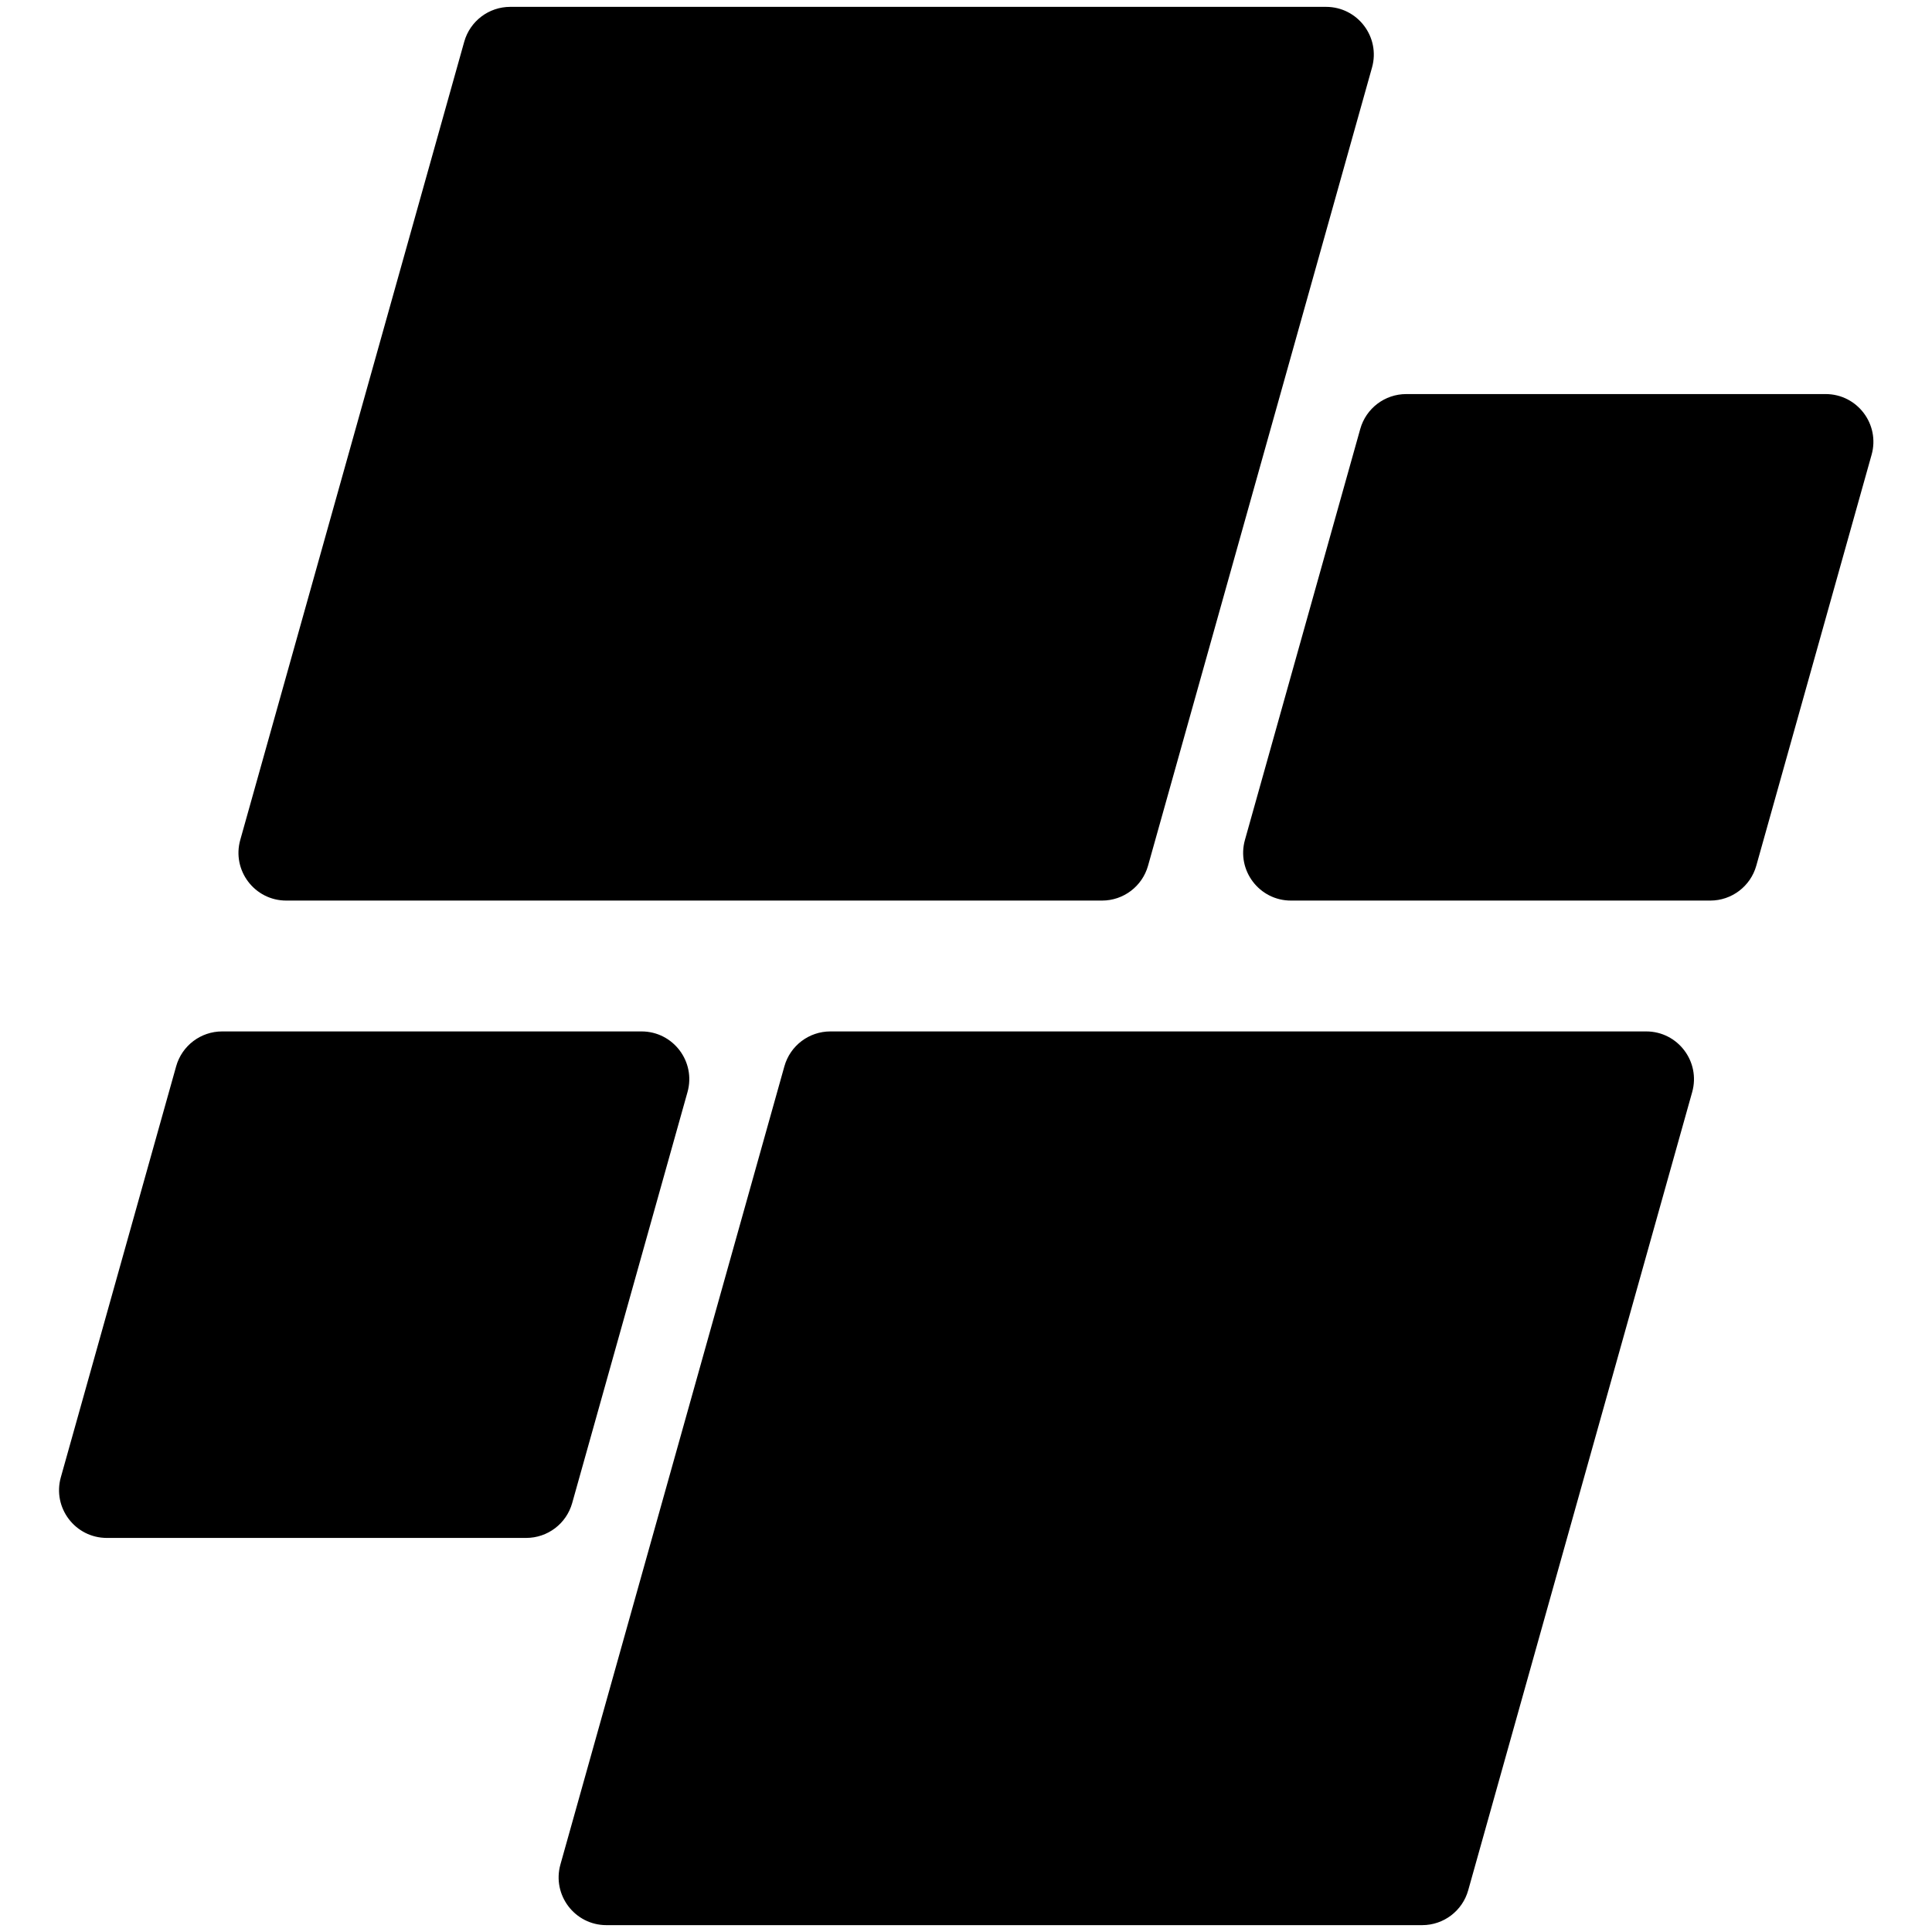
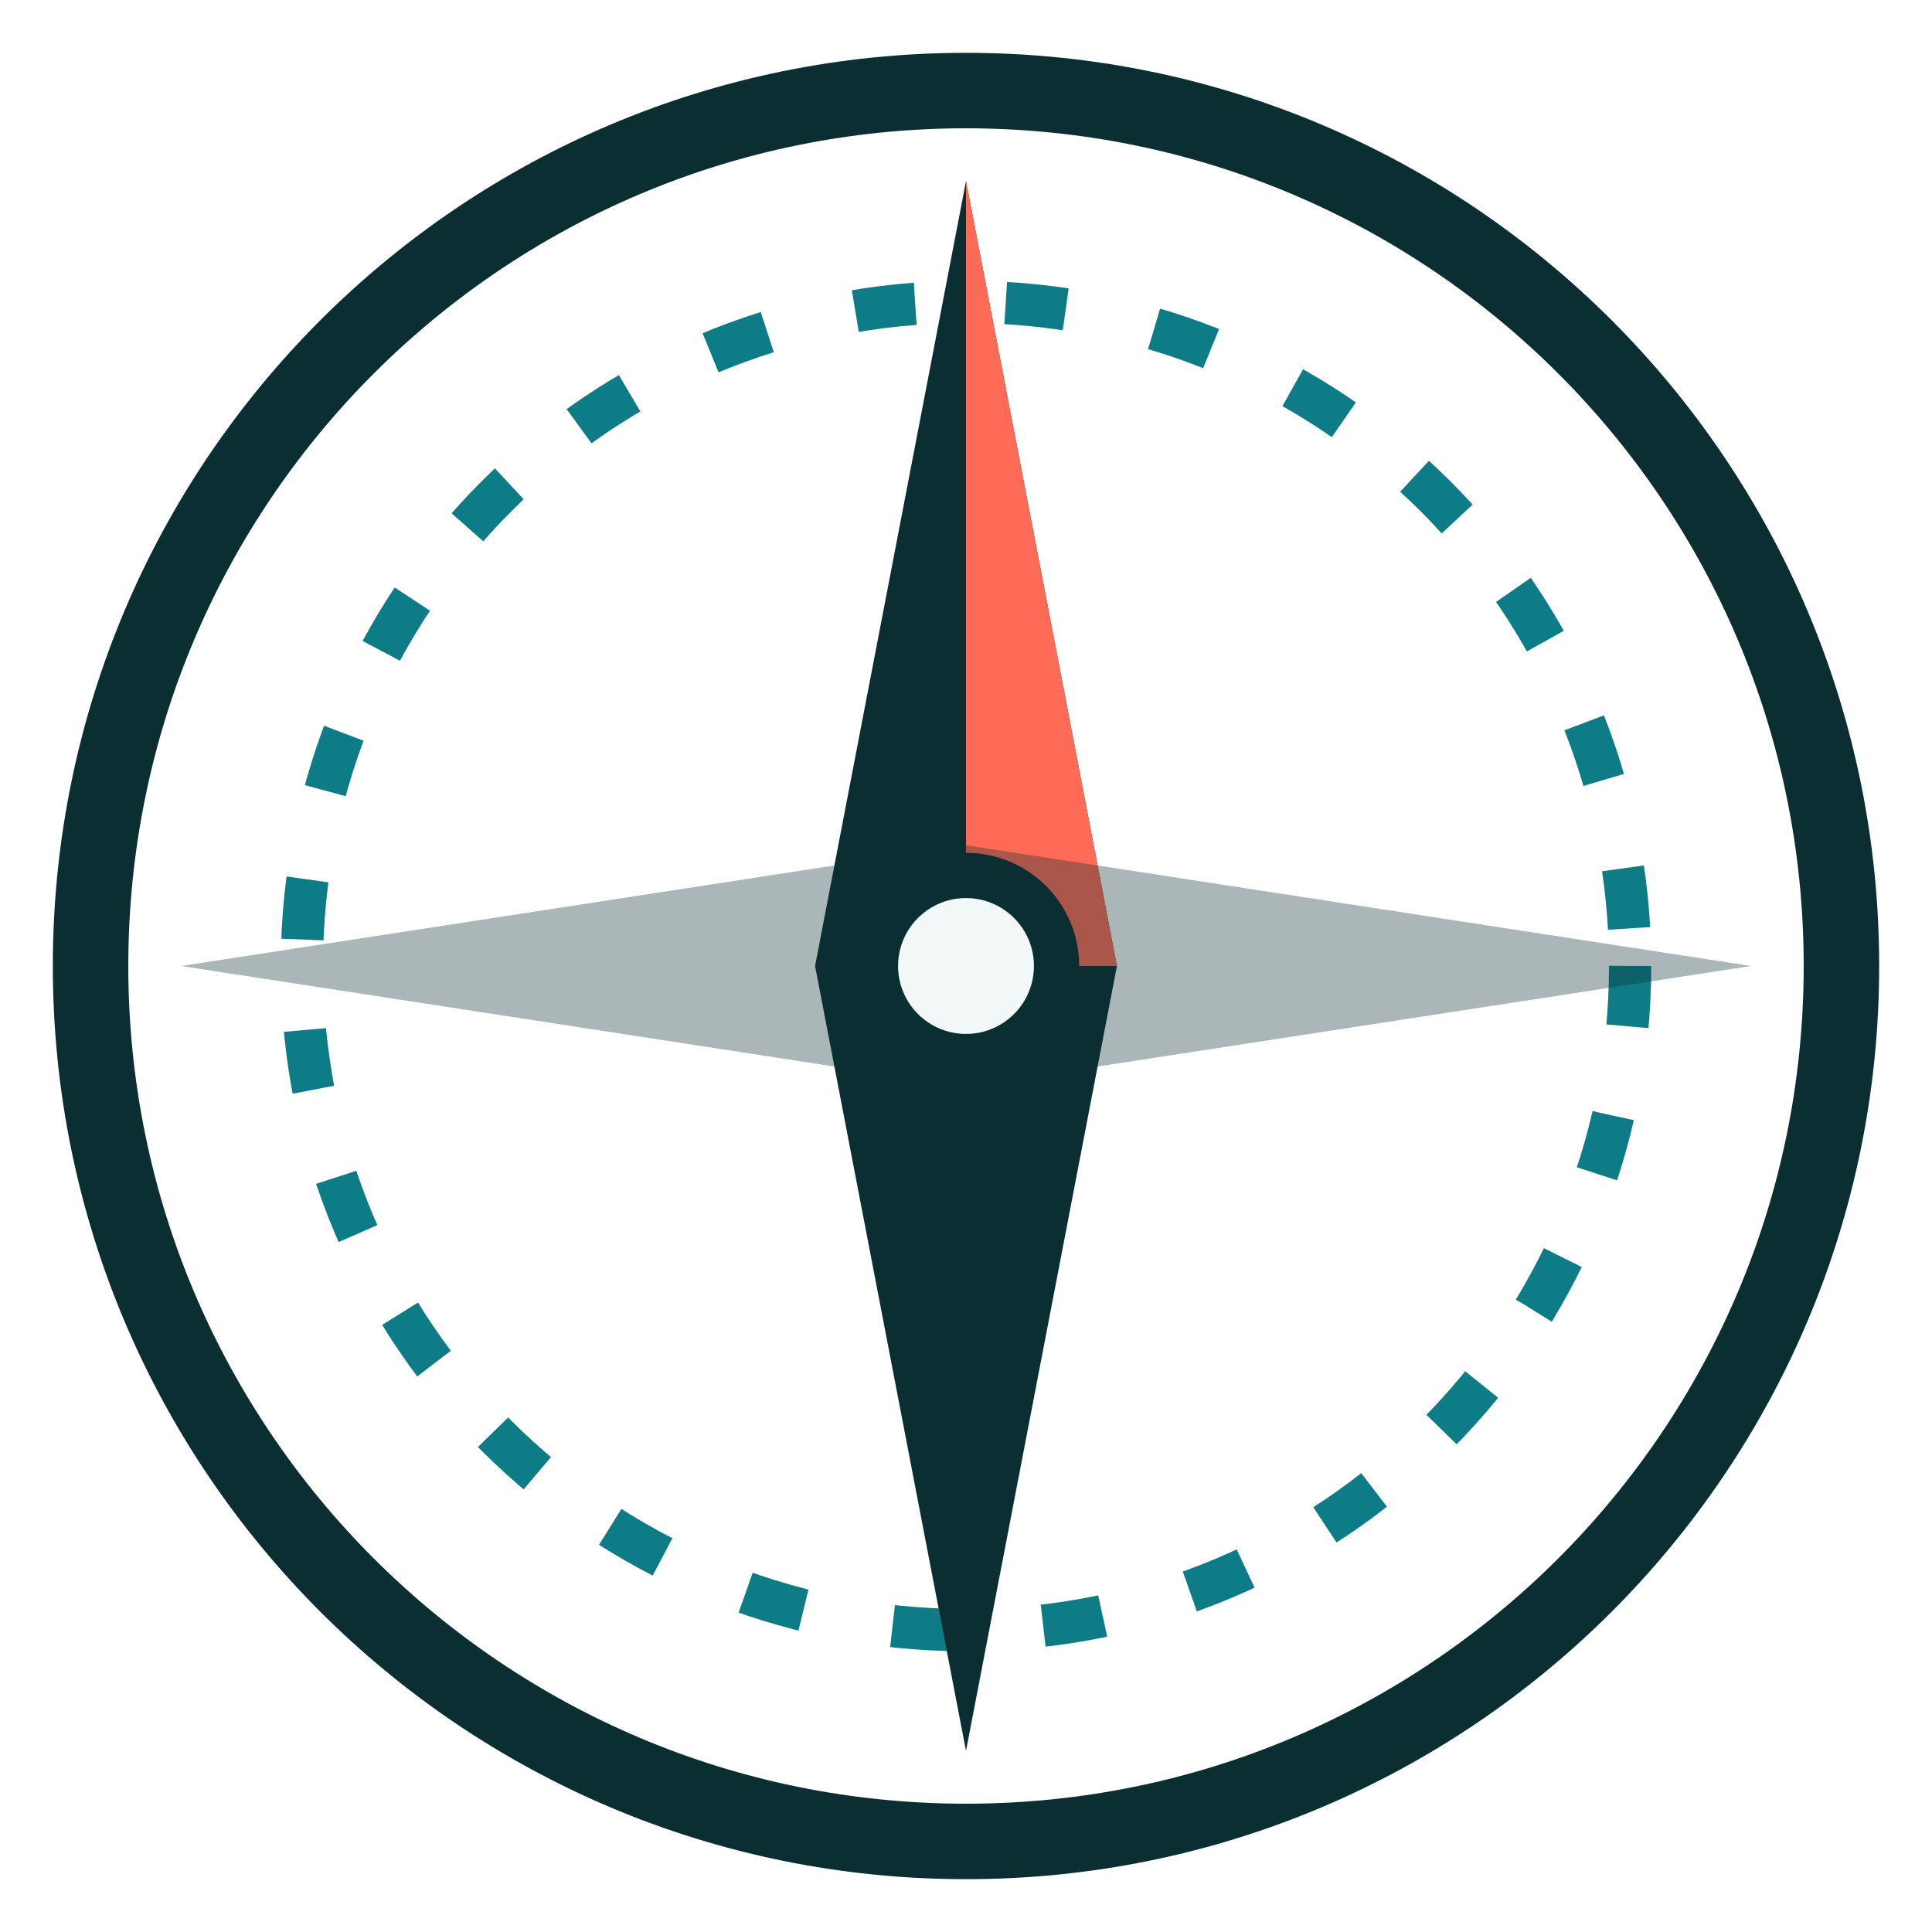
- <svg xmlns="http://www.w3.org/2000/svg" width="2000" zoomAndPan="magnify" viewBox="0 0 1500 1500" height="2000" preserveAspectRatio="xMidYMid meet" version="1.0">
-   <defs>
-     <clipPath id="a5b4275efd">
-       <path d="M 45 5.266 L 1455 5.266 L 1455 1494.766 L 45 1494.766 Z M 45 5.266 " clip-rule="nonzero" />
-     </clipPath>
-     <clipPath id="61932b752f">
-       <path d="M 855.637 699.203 L 222.246 699.203 C 197.68 699.203 179.906 675.754 186.539 652.102 L 360.43 32.391 C 364.922 16.387 379.512 5.328 396.133 5.328 L 1029.527 5.328 C 1054.09 5.328 1071.867 28.777 1065.23 52.43 L 891.34 672.137 C 886.852 688.141 872.258 699.203 855.637 699.203 Z M 444.238 1166.98 L 533.773 847.898 C 540.41 824.246 522.633 800.797 498.07 800.797 L 172.473 800.797 C 155.852 800.797 141.262 811.855 136.77 827.859 L 47.234 1146.941 C 40.598 1170.594 58.375 1194.043 82.938 1194.043 L 408.535 1194.043 C 425.156 1194.043 439.75 1182.984 444.238 1166.98 Z M 609.004 827.859 L 435.113 1447.57 C 428.477 1471.219 446.254 1494.672 470.816 1494.672 L 1104.211 1494.672 C 1120.832 1494.672 1135.422 1483.609 1139.914 1467.605 L 1313.805 847.898 C 1320.441 824.246 1302.664 800.797 1278.102 800.797 L 644.707 800.797 C 628.086 800.797 613.492 811.855 609.004 827.859 Z M 1056.105 333.02 L 966.57 652.102 C 959.934 675.754 977.711 699.203 1002.273 699.203 L 1327.871 699.203 C 1344.492 699.203 1359.086 688.141 1363.574 672.137 L 1453.109 353.055 C 1459.746 329.406 1441.969 305.953 1417.406 305.953 L 1091.809 305.953 C 1075.188 305.953 1060.598 317.016 1056.105 333.02 Z M 1056.105 333.02 " clip-rule="nonzero" />
-     </clipPath>
-   </defs>
-   <g clip-path="url(#a5b4275efd)">
-     <g clip-path="url(#61932b752f)">
-       <path fill="#000000" d="M 40.598 5.328 L 40.598 1494.672 L 1459.473 1494.672 L 1459.473 5.328 Z M 40.598 5.328 " fill-opacity="1" fill-rule="nonzero" />
-     </g>
-   </g>
+ <svg xmlns="http://www.w3.org/2000/svg" viewBox="0 0 64 64">
+   <circle cx="32" cy="32" r="29" fill="none" stroke="#0B2E33" stroke-width="2.5" />
+   <circle cx="32" cy="32" r="22" fill="none" stroke="#0E7C86" stroke-width="1.4" stroke-dasharray="2 3" />
+   <path d="M32 6 L37 32 L32 58 L27 32 Z" fill="#0B2E33" />
+   <path d="M32 6 L37 32 L32 32 Z" fill="#FF6B57" />
+   <path d="M6 32 L32 28 L58 32 L32 36 Z" fill="#0B2E33" opacity=".35" />
+   <circle cx="32" cy="32" r="3" fill="#F2F7F7" stroke="#0B2E33" stroke-width="1.5" />
</svg>
